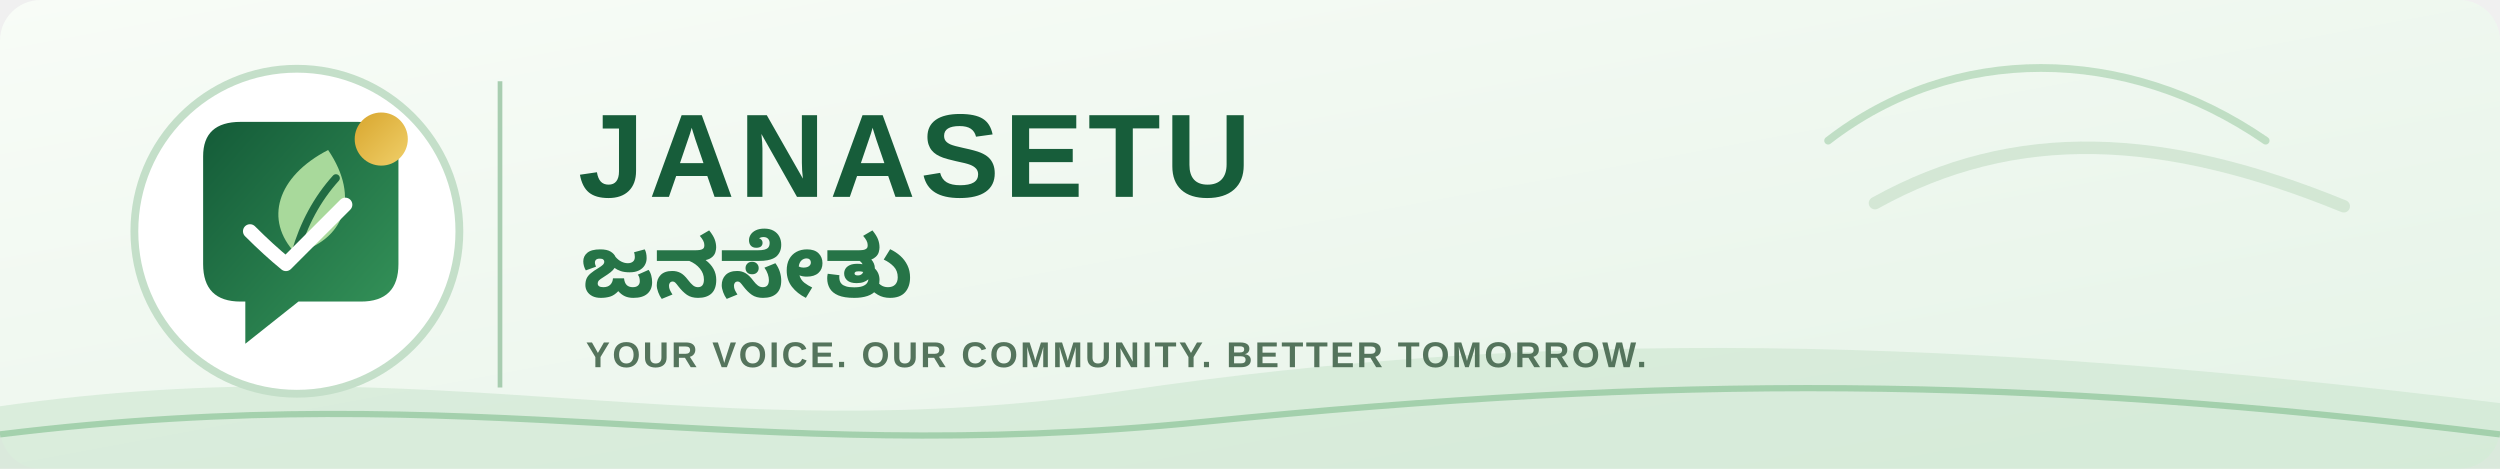
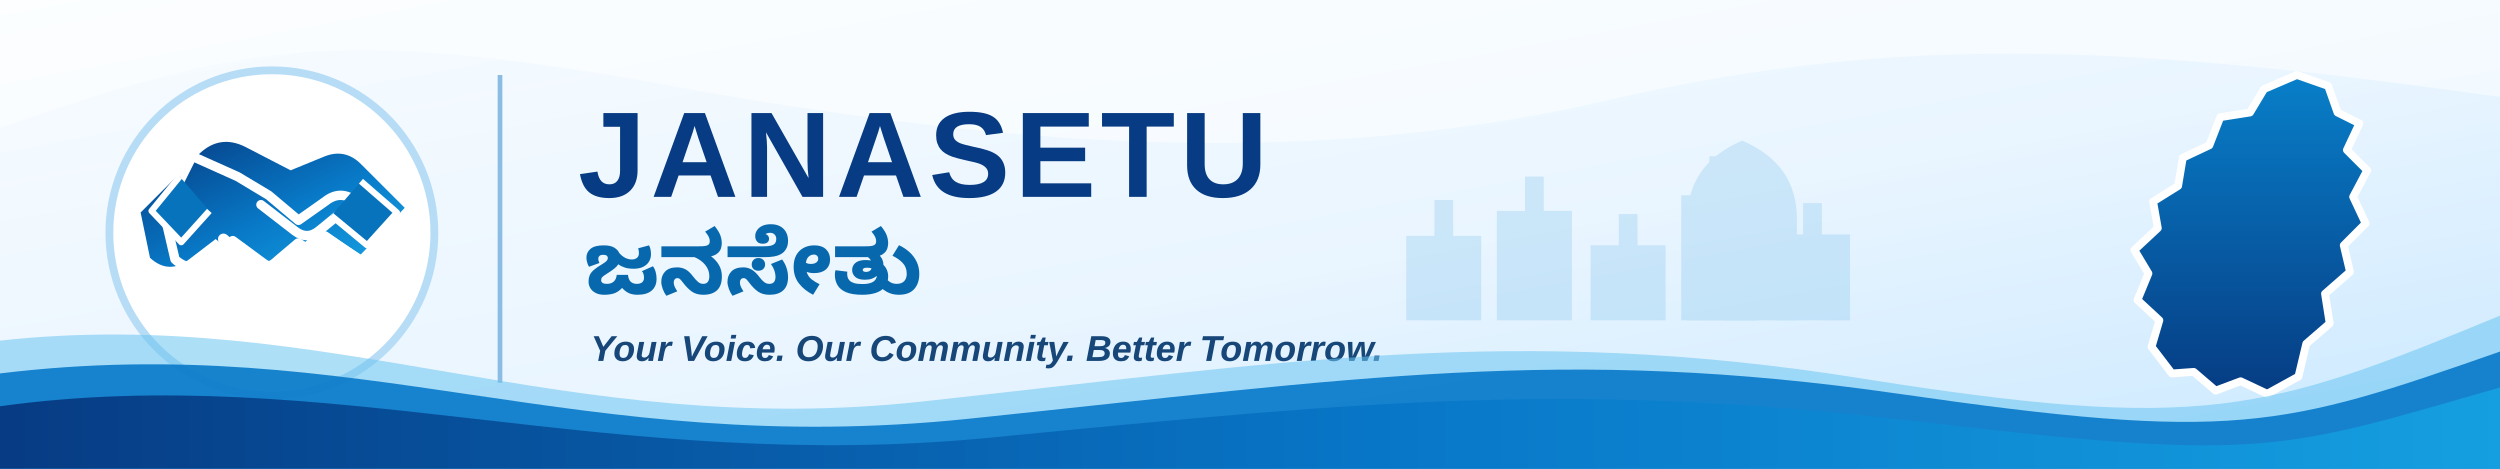
<svg xmlns="http://www.w3.org/2000/svg" width="1600" height="300" viewBox="0 0 1600 300" role="img" aria-labelledby="title desc">
  <defs>
    <linearGradient id="bg" x1="0" y1="0" x2="1" y2="1">
-       <stop stop-color="#f8fcf7" />
-       <stop offset="1" stop-color="#e5f3e7" />
+       <stop stop-color="#f8fcff" />
+       <stop offset=".55" stop-color="#e9f5ff" />
+       <stop offset="1" stop-color="#c9e8ff" />
    </linearGradient>
-     <linearGradient id="green" x1="0" y1="0" x2="1" y2="1">
-       <stop stop-color="#145b38" />
-       <stop offset="1" stop-color="#36965b" />
+     <linearGradient id="blue" x1="0" y1="0" x2="1" y2="1">
+       <stop stop-color="#063b82" />
+       <stop offset=".55" stop-color="#087ac8" />
+       <stop offset="1" stop-color="#18a5e4" />
    </linearGradient>
-     <linearGradient id="gold" x1="0" y1="0" x2="1" y2="1">
-       <stop stop-color="#d8a62e" />
-       <stop offset="1" stop-color="#f0cf69" />
+     <linearGradient id="wave" x1="0" y1="0" x2="1" y2="0">
+       <stop stop-color="#073b83" />
+       <stop offset=".55" stop-color="#0876c7" />
+       <stop offset="1" stop-color="#159fe0" />
+     </linearGradient>
+     <linearGradient id="map" x1="0" y1="0" x2="0" y2="1">
+       <stop stop-color="#087fc9" />
+       <stop offset="1" stop-color="#063c83" />
    </linearGradient>
  </defs>
-   <rect width="1600" height="300" rx="26" fill="url(#bg)" />
-   <path d="M0 260 C280 220 450 290 720 250 S1250 215 1600 258 L1600 300 L0 300Z" fill="#c8e4cc" opacity=".55" />
-   <path d="M0 278 C310 240 470 300 770 270 S1290 240 1600 278" fill="none" stroke="#78b987" stroke-width="4" opacity=".55" />
-   <g transform="translate(78 36)">
-     <circle cx="112" cy="112" r="104" fill="#fff" stroke="#c4dfc9" stroke-width="5" />
-     <path d="M52 64 Q52 42 76 42 H151 Q177 42 177 67 V133 Q177 157 153 157 H113 L79 184 V157 H76 Q52 157 52 133Z" fill="url(#green)" />
-     <path d="M111 126 C91 105 99 77 132 60 C153 91 142 118 111 126Z" fill="#a8d99b" />
-     <path d="M111 126 Q119 98 137 78" fill="none" stroke="#216b43" stroke-width="5" stroke-linecap="round" />
-     <path d="M82 112 Q94 124 105 133 L143 95" fill="none" stroke="#fff" stroke-width="9" stroke-linecap="round" stroke-linejoin="round" />
-     <circle cx="166" cy="53" r="17" fill="url(#gold)" />
+   <rect width="1600" height="300" fill="url(#bg)" />
+   <path d="M0 0H1600V62C1370 30 1220 20 1030 64S650 95 430 55 150 30 0 82Z" fill="#fff" opacity=".5" />
+   <g fill="#75bce9" opacity=".27">
+     <path d="M900 205V151h18v-23h12v23h18v54h-48zm58 0v-70h18v-22h12v22h18v70h-48zm60 0v-48h18v-20h12v20h18v48h-48zm58 0v-80h18v-25h12v25h18v80h-48zm60 0v-55h18v-20h12v20h18v55h-48z" />
+     <path d="M1080 205v-65q0-35 35-50 35 15 35 50v65z" />
+     <path d="M1104 138h22v67h-22zM1110 119h10v86h-10z" />
  </g>
-   <path d="M320 52 V248" stroke="#a8cdb0" stroke-width="3" />
-   <text x="370" y="126" font-family="Arial, sans-serif" font-size="76" font-weight="800" letter-spacing="3" fill="#175d3a">JANASETU</text>
-   <text x="372" y="190" font-family="'Noto Sans Kannada','Noto Sans',sans-serif" font-size="54" font-weight="700" fill="#267447">ಜನಸೇತು</text>
-   <text x="375" y="235" font-family="Arial, sans-serif" font-size="23" font-weight="600" letter-spacing="1.6" fill="#54745c">YOUR VOICE. OUR COMMUNITY. BETTER TOMORROW.</text>
-   <path d="M1170 90 C1250 28 1360 28 1450 90" fill="none" stroke="#9acba3" stroke-width="5" opacity=".55" stroke-linecap="round" />
-   <path d="M1200 130 C1290 80 1385 85 1500 132" fill="none" stroke="#c6dfc8" stroke-width="8" opacity=".65" stroke-linecap="round" />
+   <g transform="translate(62 37)">
+     <circle cx="112" cy="112" r="104" fill="#fff" stroke="#b7dcf6" stroke-width="5" />
+     <path d="M28 99 66 61q13-12 29-4l29 15 22-9q13-5 23 5l28 28-28 30-26-17-23 21q-12 11-25 1l-19-15-17 13q-13 10-25-1L28 99Z" fill="url(#blue)" />
+     <path d="m61 63 29 13 20 12 19 16 17-12q10-8 20 0l23 18-20 20-23-16-19 16q-10 9-21 1l-19-14-17 13q-10 8-20-1L43 99Z" fill="none" stroke="#fff" stroke-width="6" stroke-linecap="round" stroke-linejoin="round" />
+     <path d="m81 116 18 15q9 7 17-1l13-11 14 10q9 6 17-2" fill="none" stroke="#fff" stroke-width="7" stroke-linecap="round" stroke-linejoin="round" />
+     <path d="m105 94 22 17q8 6 16-1l11-9" fill="none" stroke="#fff" stroke-width="6" stroke-linecap="round" stroke-linejoin="round" />
+     <path d="m53 76-18 22 19 20 18-20M169 79l23 20-19 21-23-19" fill="#0873bd" stroke="#fff" stroke-width="4" stroke-linejoin="round" />
+   </g>
+   <path d="M320 48V245" stroke="#8bbde4" stroke-width="3" />
+   <text x="370" y="126" font-family="Arial, sans-serif" font-size="78" font-weight="800" letter-spacing="3" fill="#073b83">JANASETU</text>
+   <text x="374" y="188" font-family="'Noto Sans Kannada','Noto Sans',sans-serif" font-size="55" font-weight="700" fill="#0868ad">ಜನಸೇತು</text>
+   <text x="378" y="231" font-family="Arial, sans-serif" font-size="23" font-style="italic" font-weight="600" fill="#174779">Your Voice. Our Community. Better Tomorrow.</text>
+   <path d="M1470 48 1490 55 1496 72 1510 79 1502 96 1515 109 1506 126 1514 143 1500 157 1504 174 1488 188 1491 207 1476 220 1471 241 1451 252 1434 244 1418 250 1404 238 1390 239 1377 222 1382 205 1368 192 1375 175 1366 160 1381 146 1378 129 1394 119 1397 101 1414 93 1421 75 1440 72 1449 57Z" fill="url(#map)" stroke="#fff" stroke-width="5" stroke-linejoin="round" />
+   <path d="M0 218C210 195 360 282 590 257S970 207 1190 242 1450 264 1600 202V300H0Z" fill="#69c4f1" opacity=".55" />
+   <path d="M0 239C230 211 370 294 620 268S1000 221 1215 252 1460 274 1600 225V300H0Z" fill="#0879c9" opacity=".9" />
+   <path d="M0 260C210 231 390 304 635 280S1010 244 1230 270 1460 288 1600 248V300H0Z" fill="url(#wave)" />
</svg>
